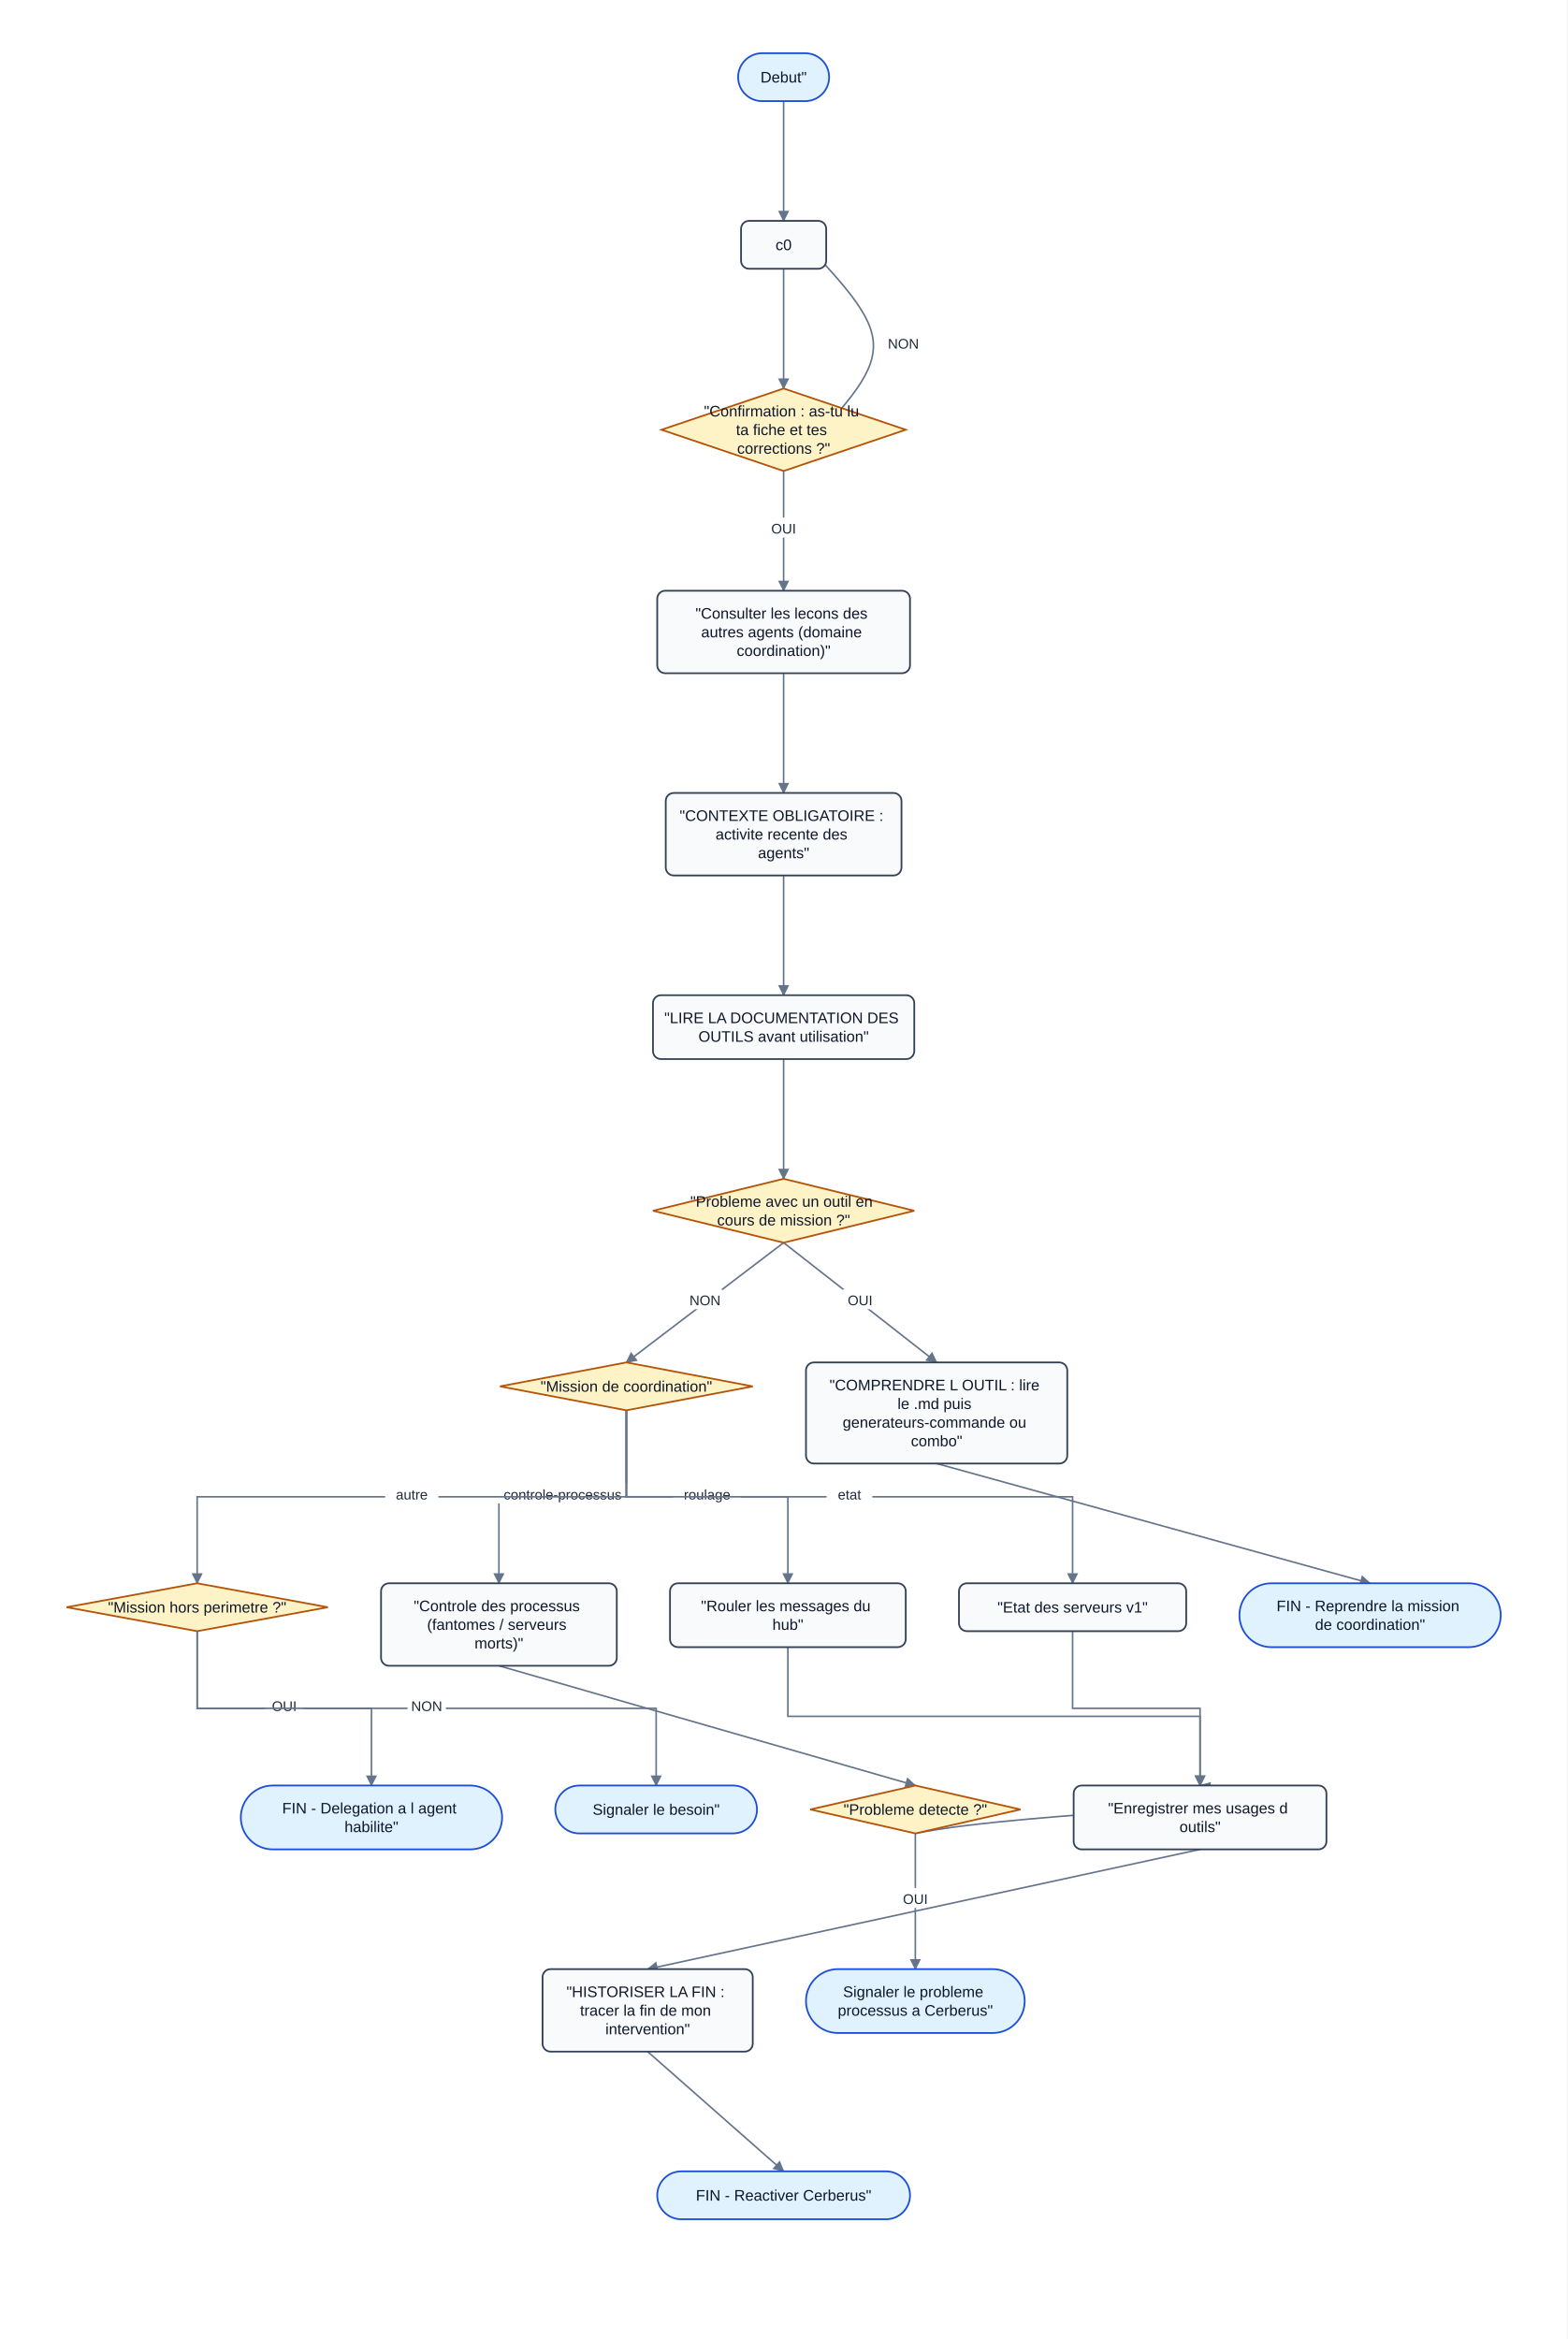
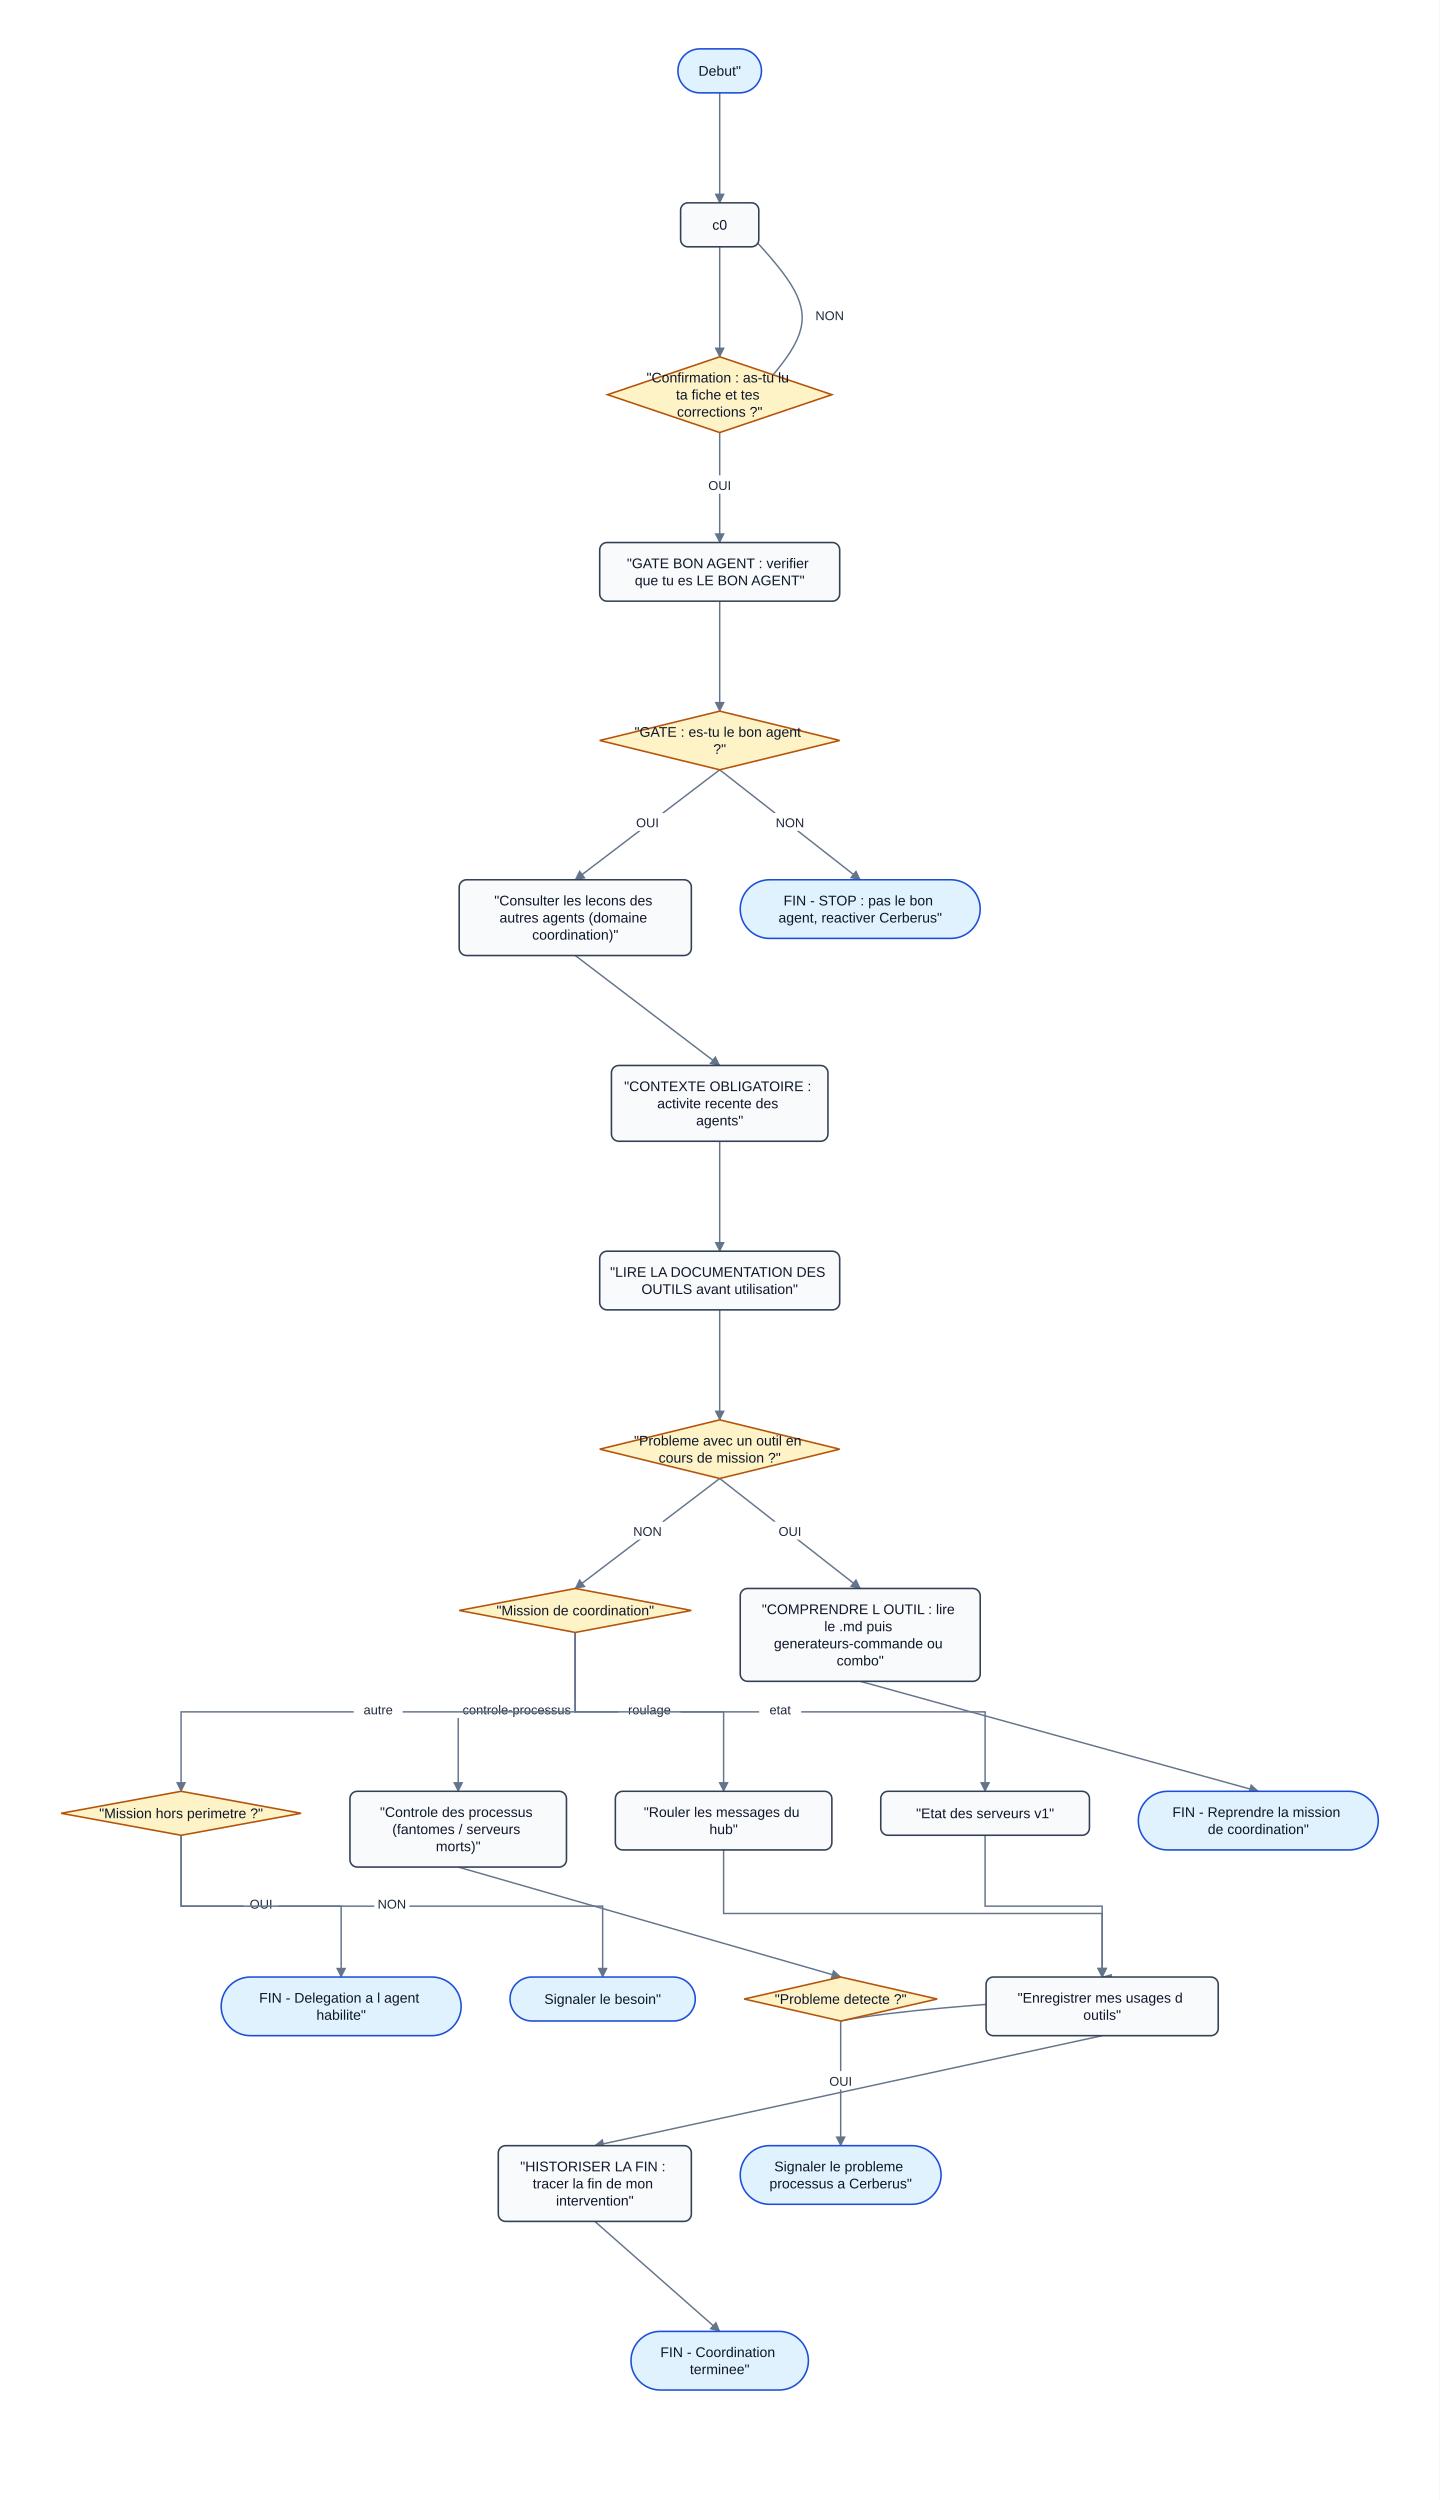
- <svg xmlns="http://www.w3.org/2000/svg" width="1178" height="1758" viewBox="0 0 1178 1758" font-family="Arial, Helvetica, sans-serif">
+ <svg xmlns="http://www.w3.org/2000/svg" width="1178" height="2046" viewBox="0 0 1178 2046" font-family="Arial, Helvetica, sans-serif">
  <defs>
    <marker id="fleche" viewBox="0 0 10 10" refX="9" refY="5" markerWidth="7" markerHeight="7" orient="auto-start-reverse">
      <path d="M 0 0 L 10 5 L 0 10 z" fill="#64748b" />
    </marker>
  </defs>
-   <rect width="1178" height="1758" fill="#ffffff" />
+   <rect width="1178" height="2046" fill="#ffffff" />
  <path d="M 589.0 76.0 L 589.0 166.0" fill="none" stroke="#64748b" stroke-width="1.2" marker-end="url(#fleche)" />
  <path d="M 589.0 202.0 L 589.0 292.0" fill="none" stroke="#64748b" stroke-width="1.2" marker-end="url(#fleche)" />
  <path d="M 589.0 354.0 L 589.0 444.0" fill="none" stroke="#64748b" stroke-width="1.2" marker-end="url(#fleche)" />
  <rect x="574.6" y="389.0" width="28.8" height="15" rx="3" fill="#ffffff" stroke="none" />
  <text x="589.0" y="401.0" text-anchor="middle" font-size="10.5" fill="#1e293b">OUI</text>
  <path d="M 589.0 354.0 C 679.0 260.0, 679.0 260.0, 589.0 166.0" fill="none" stroke="#64748b" stroke-width="1.2" marker-end="url(#fleche)" />
  <rect x="664.6" y="250.0" width="28.8" height="15" rx="3" fill="#ffffff" stroke="none" />
  <text x="679.0" y="262.0" text-anchor="middle" font-size="10.5" fill="#1e293b">NON</text>
-   <path d="M 589.0 658.0 L 589.0 748.0" fill="none" stroke="#64748b" stroke-width="1.2" marker-end="url(#fleche)" />
-   <path d="M 589.0 796.0 L 589.0 886.0" fill="none" stroke="#64748b" stroke-width="1.2" marker-end="url(#fleche)" />
-   <path d="M 589.0 506.0 L 589.0 596.0" fill="none" stroke="#64748b" stroke-width="1.2" marker-end="url(#fleche)" />
-   <path d="M 470.8 1060.0 V 1125.0 H 375.0 V 1190.0" fill="none" stroke="#64748b" stroke-width="1.2" marker-end="url(#fleche)" />
-   <rect x="366.5" y="1115.0" width="112.8" height="15" rx="3" fill="#ffffff" stroke="none" />
-   <text x="422.9" y="1127.0" text-anchor="middle" font-size="10.5" fill="#1e293b">controle-processus</text>
-   <path d="M 470.8 1060.0 V 1125.0 H 592.2 V 1190.0" fill="none" stroke="#64748b" stroke-width="1.2" marker-end="url(#fleche)" />
-   <rect x="505.9" y="1115.0" width="51.2" height="15" rx="3" fill="#ffffff" stroke="none" />
-   <text x="531.5" y="1127.0" text-anchor="middle" font-size="10.5" fill="#1e293b">roulage</text>
-   <path d="M 470.8 1060.0 V 1125.0 H 806.2 V 1190.0" fill="none" stroke="#64748b" stroke-width="1.2" marker-end="url(#fleche)" />
-   <rect x="621.3" y="1115.0" width="34.4" height="15" rx="3" fill="#ffffff" stroke="none" />
-   <text x="638.5" y="1127.0" text-anchor="middle" font-size="10.5" fill="#1e293b">etat</text>
-   <path d="M 470.8 1060.0 V 1125.0 H 148.2 V 1190.0" fill="none" stroke="#64748b" stroke-width="1.2" marker-end="url(#fleche)" />
-   <rect x="289.5" y="1115.0" width="40.0" height="15" rx="3" fill="#ffffff" stroke="none" />
-   <text x="309.5" y="1127.0" text-anchor="middle" font-size="10.5" fill="#1e293b">autre</text>
-   <path d="M 148.2 1226.0 V 1284.0 H 279.2 V 1342.0" fill="none" stroke="#64748b" stroke-width="1.2" marker-end="url(#fleche)" />
-   <rect x="199.3" y="1274.0" width="28.8" height="15" rx="3" fill="#ffffff" stroke="none" />
-   <text x="213.7" y="1286.0" text-anchor="middle" font-size="10.5" fill="#1e293b">OUI</text>
-   <path d="M 148.2 1226.0 V 1284.0 H 493.2 V 1342.0" fill="none" stroke="#64748b" stroke-width="1.2" marker-end="url(#fleche)" />
-   <rect x="306.3" y="1274.0" width="28.8" height="15" rx="3" fill="#ffffff" stroke="none" />
-   <text x="320.7" y="1286.0" text-anchor="middle" font-size="10.5" fill="#1e293b">NON</text>
-   <path d="M 375.0 1252.0 L 688.0 1342.0" fill="none" stroke="#64748b" stroke-width="1.2" marker-end="url(#fleche)" />
-   <path d="M 486.8 1542.0 L 589.0 1632.0" fill="none" stroke="#64748b" stroke-width="1.2" marker-end="url(#fleche)" />
-   <path d="M 688.0 1378.0 V 1429.0 H 688.0 V 1480.0" fill="none" stroke="#64748b" stroke-width="1.2" marker-end="url(#fleche)" />
-   <rect x="673.6" y="1419.0" width="28.8" height="15" rx="3" fill="#ffffff" stroke="none" />
-   <text x="688.0" y="1431.0" text-anchor="middle" font-size="10.5" fill="#1e293b">OUI</text>
-   <path d="M 688.0 1378.0 C 778.0 1360.0, 992.0 1360.0, 902.0 1342.0" fill="none" stroke="#64748b" stroke-width="1.2" marker-end="url(#fleche)" />
-   <rect x="870.6" y="1350.0" width="28.8" height="15" rx="3" fill="#ffffff" stroke="none" />
-   <text x="885.0" y="1362.0" text-anchor="middle" font-size="10.5" fill="#1e293b">NON</text>
-   <path d="M 592.2 1238.0 V 1290.0 H 902.0 V 1342.0" fill="none" stroke="#64748b" stroke-width="1.2" marker-end="url(#fleche)" />
-   <path d="M 806.2 1226.0 V 1284.0 H 902.0 V 1342.0" fill="none" stroke="#64748b" stroke-width="1.2" marker-end="url(#fleche)" />
-   <path d="M 902.0 1390.0 L 486.8 1480.0" fill="none" stroke="#64748b" stroke-width="1.2" marker-end="url(#fleche)" />
-   <path d="M 589.0 934.0 L 704.0 1024.0" fill="none" stroke="#64748b" stroke-width="1.2" marker-end="url(#fleche)" />
-   <rect x="632.1" y="969.0" width="28.8" height="15" rx="3" fill="#ffffff" stroke="none" />
-   <text x="646.5" y="981.0" text-anchor="middle" font-size="10.5" fill="#1e293b">OUI</text>
-   <path d="M 589.0 934.0 L 470.8 1024.0" fill="none" stroke="#64748b" stroke-width="1.2" marker-end="url(#fleche)" />
-   <rect x="515.5" y="969.0" width="28.8" height="15" rx="3" fill="#ffffff" stroke="none" />
-   <text x="529.9" y="981.0" text-anchor="middle" font-size="10.5" fill="#1e293b">NON</text>
-   <path d="M 704.0 1100.0 L 1029.8 1190.0" fill="none" stroke="#64748b" stroke-width="1.2" marker-end="url(#fleche)" />
+   <path d="M 589.0 934.0 L 589.0 1024.0" fill="none" stroke="#64748b" stroke-width="1.2" marker-end="url(#fleche)" />
+   <path d="M 589.0 1072.0 L 589.0 1162.0" fill="none" stroke="#64748b" stroke-width="1.2" marker-end="url(#fleche)" />
+   <path d="M 470.8 782.0 L 589.0 872.0" fill="none" stroke="#64748b" stroke-width="1.2" marker-end="url(#fleche)" />
+   <path d="M 589.0 492.0 L 589.0 582.0" fill="none" stroke="#64748b" stroke-width="1.2" marker-end="url(#fleche)" />
+   <path d="M 589.0 630.0 L 470.8 720.0" fill="none" stroke="#64748b" stroke-width="1.2" marker-end="url(#fleche)" />
+   <rect x="515.5" y="665.0" width="28.8" height="15" rx="3" fill="#ffffff" stroke="none" />
+   <text x="529.9" y="677.0" text-anchor="middle" font-size="10.5" fill="#1e293b">OUI</text>
+   <path d="M 589.0 630.0 L 704.0 720.0" fill="none" stroke="#64748b" stroke-width="1.2" marker-end="url(#fleche)" />
+   <rect x="632.1" y="665.0" width="28.8" height="15" rx="3" fill="#ffffff" stroke="none" />
+   <text x="646.5" y="677.0" text-anchor="middle" font-size="10.5" fill="#1e293b">NON</text>
+   <path d="M 470.8 1336.0 V 1401.0 H 375.0 V 1466.0" fill="none" stroke="#64748b" stroke-width="1.2" marker-end="url(#fleche)" />
+   <rect x="366.5" y="1391.0" width="112.8" height="15" rx="3" fill="#ffffff" stroke="none" />
+   <text x="422.9" y="1403.0" text-anchor="middle" font-size="10.5" fill="#1e293b">controle-processus</text>
+   <path d="M 470.8 1336.0 V 1401.0 H 592.2 V 1466.0" fill="none" stroke="#64748b" stroke-width="1.2" marker-end="url(#fleche)" />
+   <rect x="505.9" y="1391.0" width="51.2" height="15" rx="3" fill="#ffffff" stroke="none" />
+   <text x="531.5" y="1403.0" text-anchor="middle" font-size="10.5" fill="#1e293b">roulage</text>
+   <path d="M 470.8 1336.0 V 1401.0 H 806.2 V 1466.0" fill="none" stroke="#64748b" stroke-width="1.2" marker-end="url(#fleche)" />
+   <rect x="621.3" y="1391.0" width="34.4" height="15" rx="3" fill="#ffffff" stroke="none" />
+   <text x="638.5" y="1403.0" text-anchor="middle" font-size="10.5" fill="#1e293b">etat</text>
+   <path d="M 470.8 1336.0 V 1401.0 H 148.2 V 1466.0" fill="none" stroke="#64748b" stroke-width="1.2" marker-end="url(#fleche)" />
+   <rect x="289.5" y="1391.0" width="40.0" height="15" rx="3" fill="#ffffff" stroke="none" />
+   <text x="309.5" y="1403.0" text-anchor="middle" font-size="10.5" fill="#1e293b">autre</text>
+   <path d="M 148.2 1502.0 V 1560.0 H 279.2 V 1618.0" fill="none" stroke="#64748b" stroke-width="1.2" marker-end="url(#fleche)" />
+   <rect x="199.3" y="1550.0" width="28.8" height="15" rx="3" fill="#ffffff" stroke="none" />
+   <text x="213.7" y="1562.0" text-anchor="middle" font-size="10.5" fill="#1e293b">OUI</text>
+   <path d="M 148.2 1502.0 V 1560.0 H 493.2 V 1618.0" fill="none" stroke="#64748b" stroke-width="1.2" marker-end="url(#fleche)" />
+   <rect x="306.3" y="1550.0" width="28.8" height="15" rx="3" fill="#ffffff" stroke="none" />
+   <text x="320.7" y="1562.0" text-anchor="middle" font-size="10.5" fill="#1e293b">NON</text>
+   <path d="M 375.0 1528.0 L 688.0 1618.0" fill="none" stroke="#64748b" stroke-width="1.2" marker-end="url(#fleche)" />
+   <path d="M 486.8 1818.0 L 589.0 1908.0" fill="none" stroke="#64748b" stroke-width="1.2" marker-end="url(#fleche)" />
+   <path d="M 688.0 1654.0 V 1705.0 H 688.0 V 1756.0" fill="none" stroke="#64748b" stroke-width="1.2" marker-end="url(#fleche)" />
+   <rect x="673.6" y="1695.0" width="28.8" height="15" rx="3" fill="#ffffff" stroke="none" />
+   <text x="688.0" y="1707.0" text-anchor="middle" font-size="10.5" fill="#1e293b">OUI</text>
+   <path d="M 688.0 1654.0 C 778.0 1636.0, 992.0 1636.0, 902.0 1618.0" fill="none" stroke="#64748b" stroke-width="1.2" marker-end="url(#fleche)" />
+   <rect x="870.6" y="1626.0" width="28.8" height="15" rx="3" fill="#ffffff" stroke="none" />
+   <text x="885.0" y="1638.0" text-anchor="middle" font-size="10.5" fill="#1e293b">NON</text>
+   <path d="M 592.2 1514.0 V 1566.0 H 902.0 V 1618.0" fill="none" stroke="#64748b" stroke-width="1.2" marker-end="url(#fleche)" />
+   <path d="M 806.2 1502.0 V 1560.0 H 902.0 V 1618.0" fill="none" stroke="#64748b" stroke-width="1.2" marker-end="url(#fleche)" />
+   <path d="M 902.0 1666.0 L 486.8 1756.0" fill="none" stroke="#64748b" stroke-width="1.2" marker-end="url(#fleche)" />
+   <path d="M 589.0 1210.0 L 704.0 1300.0" fill="none" stroke="#64748b" stroke-width="1.2" marker-end="url(#fleche)" />
+   <rect x="632.1" y="1245.0" width="28.8" height="15" rx="3" fill="#ffffff" stroke="none" />
+   <text x="646.5" y="1257.0" text-anchor="middle" font-size="10.5" fill="#1e293b">OUI</text>
+   <path d="M 589.0 1210.0 L 470.8 1300.0" fill="none" stroke="#64748b" stroke-width="1.2" marker-end="url(#fleche)" />
+   <rect x="515.5" y="1245.0" width="28.8" height="15" rx="3" fill="#ffffff" stroke="none" />
+   <text x="529.9" y="1257.0" text-anchor="middle" font-size="10.5" fill="#1e293b">NON</text>
+   <path d="M 704.0 1376.0 L 1029.8 1466.0" fill="none" stroke="#64748b" stroke-width="1.2" marker-end="url(#fleche)" />
  <rect x="554.8" y="40.0" width="68.4" height="36.0" rx="18.0" fill="#e0f2fe" stroke="#1d4ed8" stroke-width="1.3" />
  <text x="589.0" y="62.0" text-anchor="middle" font-size="11.5" fill="#0f172a">
    <tspan x="589.0" dy="0">Debut"</tspan>
  </text>
  <rect x="557.0" y="166.0" width="64.0" height="36.0" rx="6.0" fill="#f8fafc" stroke="#334155" stroke-width="1.3" />
  <text x="589.0" y="188.0" text-anchor="middle" font-size="11.5" fill="#0f172a">
    <tspan x="589.0" dy="0">c0</tspan>
  </text>
  <path d="M 589.0 292.0 L 680.8 323.0 L 589.0 354.0 L 497.2 323.0 Z" fill="#fef3c7" stroke="#b45309" stroke-width="1.3" />
  <text x="589.0" y="313.0" text-anchor="middle" font-size="11.5" fill="#0f172a">
    <tspan x="589.0" dy="0">"Confirmation : as-tu lu</tspan>
    <tspan x="589.0" dy="14">ta fiche et tes</tspan>
    <tspan x="589.0" dy="14">corrections ?"</tspan>
  </text>
-   <rect x="500.4" y="596.0" width="177.2" height="62.0" rx="6.0" fill="#f8fafc" stroke="#334155" stroke-width="1.3" />
-   <text x="589.0" y="617.0" text-anchor="middle" font-size="11.5" fill="#0f172a">
+   <rect x="500.4" y="872.0" width="177.2" height="62.0" rx="6.0" fill="#f8fafc" stroke="#334155" stroke-width="1.3" />
+   <text x="589.0" y="893.0" text-anchor="middle" font-size="11.5" fill="#0f172a">
    <tspan x="589.0" dy="0">"CONTEXTE OBLIGATOIRE :</tspan>
    <tspan x="589.0" dy="14">activite recente des</tspan>
    <tspan x="589.0" dy="14">agents"</tspan>
  </text>
-   <rect x="490.8" y="748.0" width="196.4" height="48.0" rx="6.0" fill="#f8fafc" stroke="#334155" stroke-width="1.3" />
-   <text x="589.0" y="769.0" text-anchor="middle" font-size="11.5" fill="#0f172a">
+   <rect x="490.8" y="1024.0" width="196.4" height="48.0" rx="6.0" fill="#f8fafc" stroke="#334155" stroke-width="1.3" />
+   <text x="589.0" y="1045.0" text-anchor="middle" font-size="11.5" fill="#0f172a">
    <tspan x="589.0" dy="0">"LIRE LA DOCUMENTATION DES</tspan>
    <tspan x="589.0" dy="14">OUTILS avant utilisation"</tspan>
  </text>
-   <rect x="494.0" y="444.0" width="190.0" height="62.0" rx="6.0" fill="#f8fafc" stroke="#334155" stroke-width="1.3" />
+   <rect x="375.8" y="720.0" width="190.0" height="62.0" rx="6.0" fill="#f8fafc" stroke="#334155" stroke-width="1.3" />
+   <text x="470.8" y="741.0" text-anchor="middle" font-size="11.5" fill="#0f172a">
+     <tspan x="470.8" dy="0">"Consulter les lecons des</tspan>
+     <tspan x="470.8" dy="14">autres agents (domaine</tspan>
+     <tspan x="470.8" dy="14">coordination)"</tspan>
+   </text>
+   <rect x="490.8" y="444.0" width="196.4" height="48.0" rx="6.0" fill="#f8fafc" stroke="#334155" stroke-width="1.3" />
  <text x="589.0" y="465.0" text-anchor="middle" font-size="11.5" fill="#0f172a">
-     <tspan x="589.0" dy="0">"Consulter les lecons des</tspan>
-     <tspan x="589.0" dy="14">autres agents (domaine</tspan>
-     <tspan x="589.0" dy="14">coordination)"</tspan>
+     <tspan x="589.0" dy="0">"GATE BON AGENT : verifier</tspan>
+     <tspan x="589.0" dy="14">que tu es LE BON AGENT"</tspan>
  </text>
-   <path d="M 470.8 1024.0 L 565.8 1042.0 L 470.8 1060.0 L 375.8 1042.0 Z" fill="#fef3c7" stroke="#b45309" stroke-width="1.3" />
-   <text x="470.8" y="1046.0" text-anchor="middle" font-size="11.5" fill="#0f172a">
+   <path d="M 589.0 582.0 L 687.2 606.0 L 589.0 630.0 L 490.8 606.0 Z" fill="#fef3c7" stroke="#b45309" stroke-width="1.3" />
+   <text x="589.0" y="603.0" text-anchor="middle" font-size="11.5" fill="#0f172a">
+     <tspan x="589.0" dy="0">"GATE : es-tu le bon agent</tspan>
+     <tspan x="589.0" dy="14">?"</tspan>
+   </text>
+   <rect x="605.8" y="720.0" width="196.4" height="48.0" rx="24.0" fill="#e0f2fe" stroke="#1d4ed8" stroke-width="1.3" />
+   <text x="704.0" y="741.0" text-anchor="middle" font-size="11.5" fill="#0f172a">
+     <tspan x="704.0" dy="0">FIN - STOP : pas le bon</tspan>
+     <tspan x="704.0" dy="14">agent, reactiver Cerberus"</tspan>
+   </text>
+   <path d="M 470.8 1300.0 L 565.8 1318.0 L 470.8 1336.0 L 375.8 1318.0 Z" fill="#fef3c7" stroke="#b45309" stroke-width="1.3" />
+   <text x="470.8" y="1322.0" text-anchor="middle" font-size="11.5" fill="#0f172a">
    <tspan x="470.8" dy="0">"Mission de coordination"</tspan>
  </text>
-   <path d="M 148.2 1190.0 L 246.4 1208.0 L 148.2 1226.0 L 50.0 1208.0 Z" fill="#fef3c7" stroke="#b45309" stroke-width="1.3" />
-   <text x="148.2" y="1212.0" text-anchor="middle" font-size="11.5" fill="#0f172a">
+   <path d="M 148.2 1466.0 L 246.4 1484.0 L 148.2 1502.0 L 50.0 1484.0 Z" fill="#fef3c7" stroke="#b45309" stroke-width="1.3" />
+   <text x="148.2" y="1488.0" text-anchor="middle" font-size="11.5" fill="#0f172a">
    <tspan x="148.2" dy="0">"Mission hors perimetre ?"</tspan>
  </text>
-   <rect x="181.0" y="1342.0" width="196.4" height="48.0" rx="24.0" fill="#e0f2fe" stroke="#1d4ed8" stroke-width="1.3" />
-   <text x="279.2" y="1363.0" text-anchor="middle" font-size="11.5" fill="#0f172a">
+   <rect x="181.0" y="1618.0" width="196.4" height="48.0" rx="24.0" fill="#e0f2fe" stroke="#1d4ed8" stroke-width="1.3" />
+   <text x="279.2" y="1639.0" text-anchor="middle" font-size="11.5" fill="#0f172a">
    <tspan x="279.2" dy="0">FIN - Delegation a l agent</tspan>
    <tspan x="279.2" dy="14">habilite"</tspan>
  </text>
-   <rect x="417.4" y="1342.0" width="151.6" height="36.0" rx="18.0" fill="#e0f2fe" stroke="#1d4ed8" stroke-width="1.3" />
-   <text x="493.2" y="1364.0" text-anchor="middle" font-size="11.5" fill="#0f172a">
+   <rect x="417.4" y="1618.0" width="151.6" height="36.0" rx="18.0" fill="#e0f2fe" stroke="#1d4ed8" stroke-width="1.3" />
+   <text x="493.2" y="1640.0" text-anchor="middle" font-size="11.5" fill="#0f172a">
    <tspan x="493.2" dy="0">Signaler le besoin"</tspan>
  </text>
-   <rect x="286.4" y="1190.0" width="177.2" height="62.0" rx="6.0" fill="#f8fafc" stroke="#334155" stroke-width="1.3" />
-   <text x="375.0" y="1211.0" text-anchor="middle" font-size="11.5" fill="#0f172a">
+   <rect x="286.4" y="1466.0" width="177.2" height="62.0" rx="6.0" fill="#f8fafc" stroke="#334155" stroke-width="1.3" />
+   <text x="375.0" y="1487.0" text-anchor="middle" font-size="11.5" fill="#0f172a">
    <tspan x="375.0" dy="0">"Controle des processus</tspan>
    <tspan x="375.0" dy="14">(fantomes / serveurs</tspan>
    <tspan x="375.0" dy="14">morts)"</tspan>
  </text>
-   <rect x="494.0" y="1632.0" width="190.0" height="36.0" rx="18.0" fill="#e0f2fe" stroke="#1d4ed8" stroke-width="1.3" />
-   <text x="589.0" y="1654.0" text-anchor="middle" font-size="11.5" fill="#0f172a">
-     <tspan x="589.0" dy="0">FIN - Reactiver Cerberus"</tspan>
+   <rect x="516.4" y="1908.0" width="145.2" height="48.0" rx="24.0" fill="#e0f2fe" stroke="#1d4ed8" stroke-width="1.3" />
+   <text x="589.0" y="1929.0" text-anchor="middle" font-size="11.5" fill="#0f172a">
+     <tspan x="589.0" dy="0">FIN - Coordination</tspan>
+     <tspan x="589.0" dy="14">terminee"</tspan>
  </text>
-   <rect x="407.8" y="1480.0" width="158.0" height="62.0" rx="6.0" fill="#f8fafc" stroke="#334155" stroke-width="1.3" />
-   <text x="486.8" y="1501.0" text-anchor="middle" font-size="11.5" fill="#0f172a">
+   <rect x="407.8" y="1756.0" width="158.0" height="62.0" rx="6.0" fill="#f8fafc" stroke="#334155" stroke-width="1.3" />
+   <text x="486.8" y="1777.0" text-anchor="middle" font-size="11.5" fill="#0f172a">
    <tspan x="486.8" dy="0">"HISTORISER LA FIN :</tspan>
    <tspan x="486.8" dy="14">tracer la fin de mon</tspan>
    <tspan x="486.8" dy="14">intervention"</tspan>
  </text>
-   <path d="M 688.0 1342.0 L 767.0 1360.0 L 688.0 1378.0 L 609.0 1360.0 Z" fill="#fef3c7" stroke="#b45309" stroke-width="1.3" />
-   <text x="688.0" y="1364.0" text-anchor="middle" font-size="11.5" fill="#0f172a">
+   <path d="M 688.0 1618.0 L 767.0 1636.0 L 688.0 1654.0 L 609.0 1636.0 Z" fill="#fef3c7" stroke="#b45309" stroke-width="1.3" />
+   <text x="688.0" y="1640.0" text-anchor="middle" font-size="11.5" fill="#0f172a">
    <tspan x="688.0" dy="0">"Probleme detecte ?"</tspan>
  </text>
-   <rect x="605.8" y="1480.0" width="164.4" height="48.0" rx="24.0" fill="#e0f2fe" stroke="#1d4ed8" stroke-width="1.3" />
-   <text x="688.0" y="1501.0" text-anchor="middle" font-size="11.5" fill="#0f172a">
+   <rect x="605.8" y="1756.0" width="164.4" height="48.0" rx="24.0" fill="#e0f2fe" stroke="#1d4ed8" stroke-width="1.3" />
+   <text x="688.0" y="1777.0" text-anchor="middle" font-size="11.5" fill="#0f172a">
    <tspan x="688.0" dy="0">Signaler le probleme</tspan>
    <tspan x="688.0" dy="14">processus a Cerberus"</tspan>
  </text>
-   <rect x="503.6" y="1190.0" width="177.2" height="48.0" rx="6.0" fill="#f8fafc" stroke="#334155" stroke-width="1.3" />
-   <text x="592.2" y="1211.0" text-anchor="middle" font-size="11.5" fill="#0f172a">
+   <rect x="503.6" y="1466.0" width="177.2" height="48.0" rx="6.0" fill="#f8fafc" stroke="#334155" stroke-width="1.3" />
+   <text x="592.2" y="1487.0" text-anchor="middle" font-size="11.5" fill="#0f172a">
    <tspan x="592.2" dy="0">"Rouler les messages du</tspan>
    <tspan x="592.2" dy="14">hub"</tspan>
  </text>
-   <rect x="720.8" y="1190.0" width="170.8" height="36.0" rx="6.0" fill="#f8fafc" stroke="#334155" stroke-width="1.3" />
-   <text x="806.2" y="1212.0" text-anchor="middle" font-size="11.5" fill="#0f172a">
+   <rect x="720.8" y="1466.0" width="170.8" height="36.0" rx="6.0" fill="#f8fafc" stroke="#334155" stroke-width="1.3" />
+   <text x="806.2" y="1488.0" text-anchor="middle" font-size="11.5" fill="#0f172a">
    <tspan x="806.2" dy="0">"Etat des serveurs v1"</tspan>
  </text>
-   <rect x="807.0" y="1342.0" width="190.0" height="48.0" rx="6.0" fill="#f8fafc" stroke="#334155" stroke-width="1.3" />
-   <text x="902.0" y="1363.0" text-anchor="middle" font-size="11.5" fill="#0f172a">
+   <rect x="807.0" y="1618.0" width="190.0" height="48.0" rx="6.0" fill="#f8fafc" stroke="#334155" stroke-width="1.3" />
+   <text x="902.0" y="1639.0" text-anchor="middle" font-size="11.5" fill="#0f172a">
    <tspan x="902.0" dy="0">"Enregistrer mes usages d</tspan>
    <tspan x="902.0" dy="14">outils"</tspan>
  </text>
-   <path d="M 589.0 886.0 L 687.2 910.0 L 589.0 934.0 L 490.8 910.0 Z" fill="#fef3c7" stroke="#b45309" stroke-width="1.3" />
-   <text x="589.0" y="907.0" text-anchor="middle" font-size="11.5" fill="#0f172a">
+   <path d="M 589.0 1162.0 L 687.2 1186.0 L 589.0 1210.0 L 490.8 1186.0 Z" fill="#fef3c7" stroke="#b45309" stroke-width="1.3" />
+   <text x="589.0" y="1183.0" text-anchor="middle" font-size="11.5" fill="#0f172a">
    <tspan x="589.0" dy="0">"Probleme avec un outil en</tspan>
    <tspan x="589.0" dy="14">cours de mission ?"</tspan>
  </text>
-   <rect x="605.8" y="1024.0" width="196.4" height="76.0" rx="6.0" fill="#f8fafc" stroke="#334155" stroke-width="1.3" />
-   <text x="704.0" y="1045.0" text-anchor="middle" font-size="11.5" fill="#0f172a">
+   <rect x="605.8" y="1300.0" width="196.4" height="76.0" rx="6.0" fill="#f8fafc" stroke="#334155" stroke-width="1.3" />
+   <text x="704.0" y="1321.0" text-anchor="middle" font-size="11.5" fill="#0f172a">
    <tspan x="704.0" dy="0">"COMPRENDRE L OUTIL : lire</tspan>
    <tspan x="704.0" dy="14">le .md puis</tspan>
    <tspan x="704.0" dy="14">generateurs-commande ou</tspan>
    <tspan x="704.0" dy="14">combo"</tspan>
  </text>
-   <rect x="931.6" y="1190.0" width="196.4" height="48.0" rx="24.0" fill="#e0f2fe" stroke="#1d4ed8" stroke-width="1.3" />
-   <text x="1029.8" y="1211.0" text-anchor="middle" font-size="11.5" fill="#0f172a">
+   <rect x="931.6" y="1466.0" width="196.4" height="48.0" rx="24.0" fill="#e0f2fe" stroke="#1d4ed8" stroke-width="1.3" />
+   <text x="1029.8" y="1487.0" text-anchor="middle" font-size="11.5" fill="#0f172a">
    <tspan x="1029.8" dy="0">FIN - Reprendre la mission</tspan>
    <tspan x="1029.8" dy="14">de coordination"</tspan>
  </text>
</svg>
